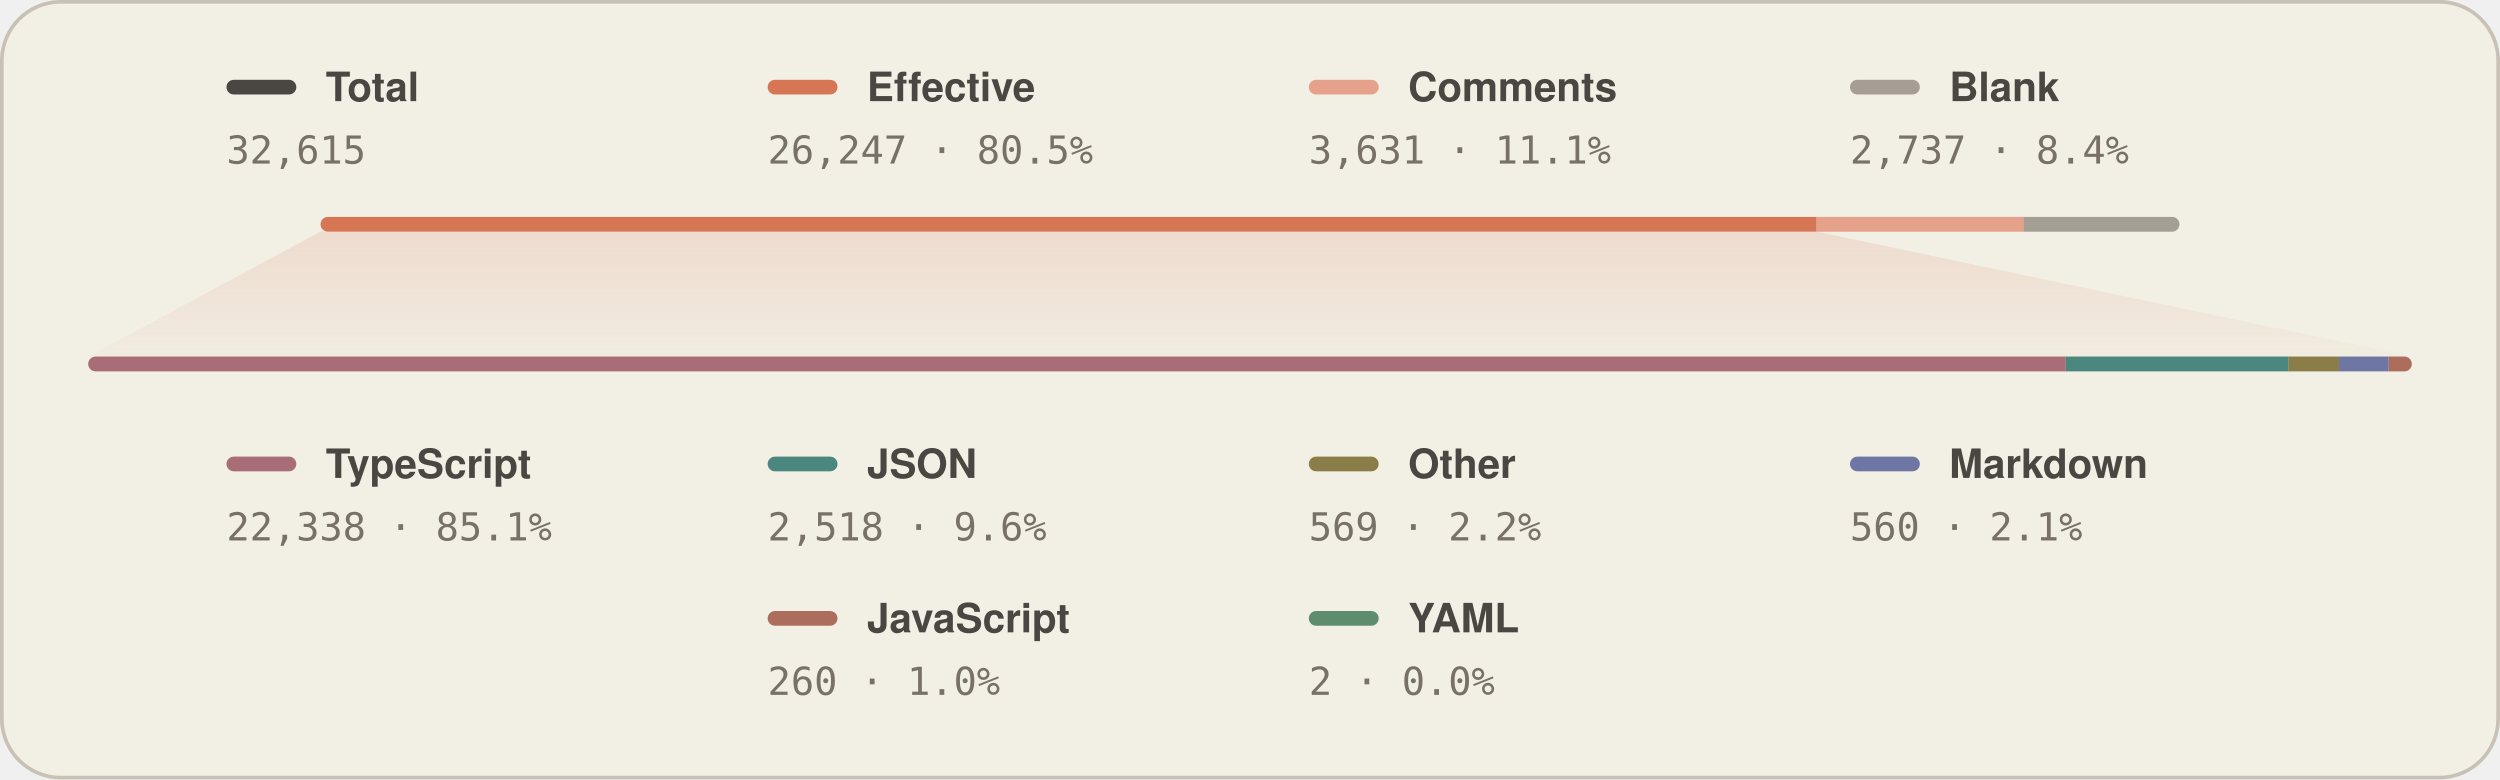
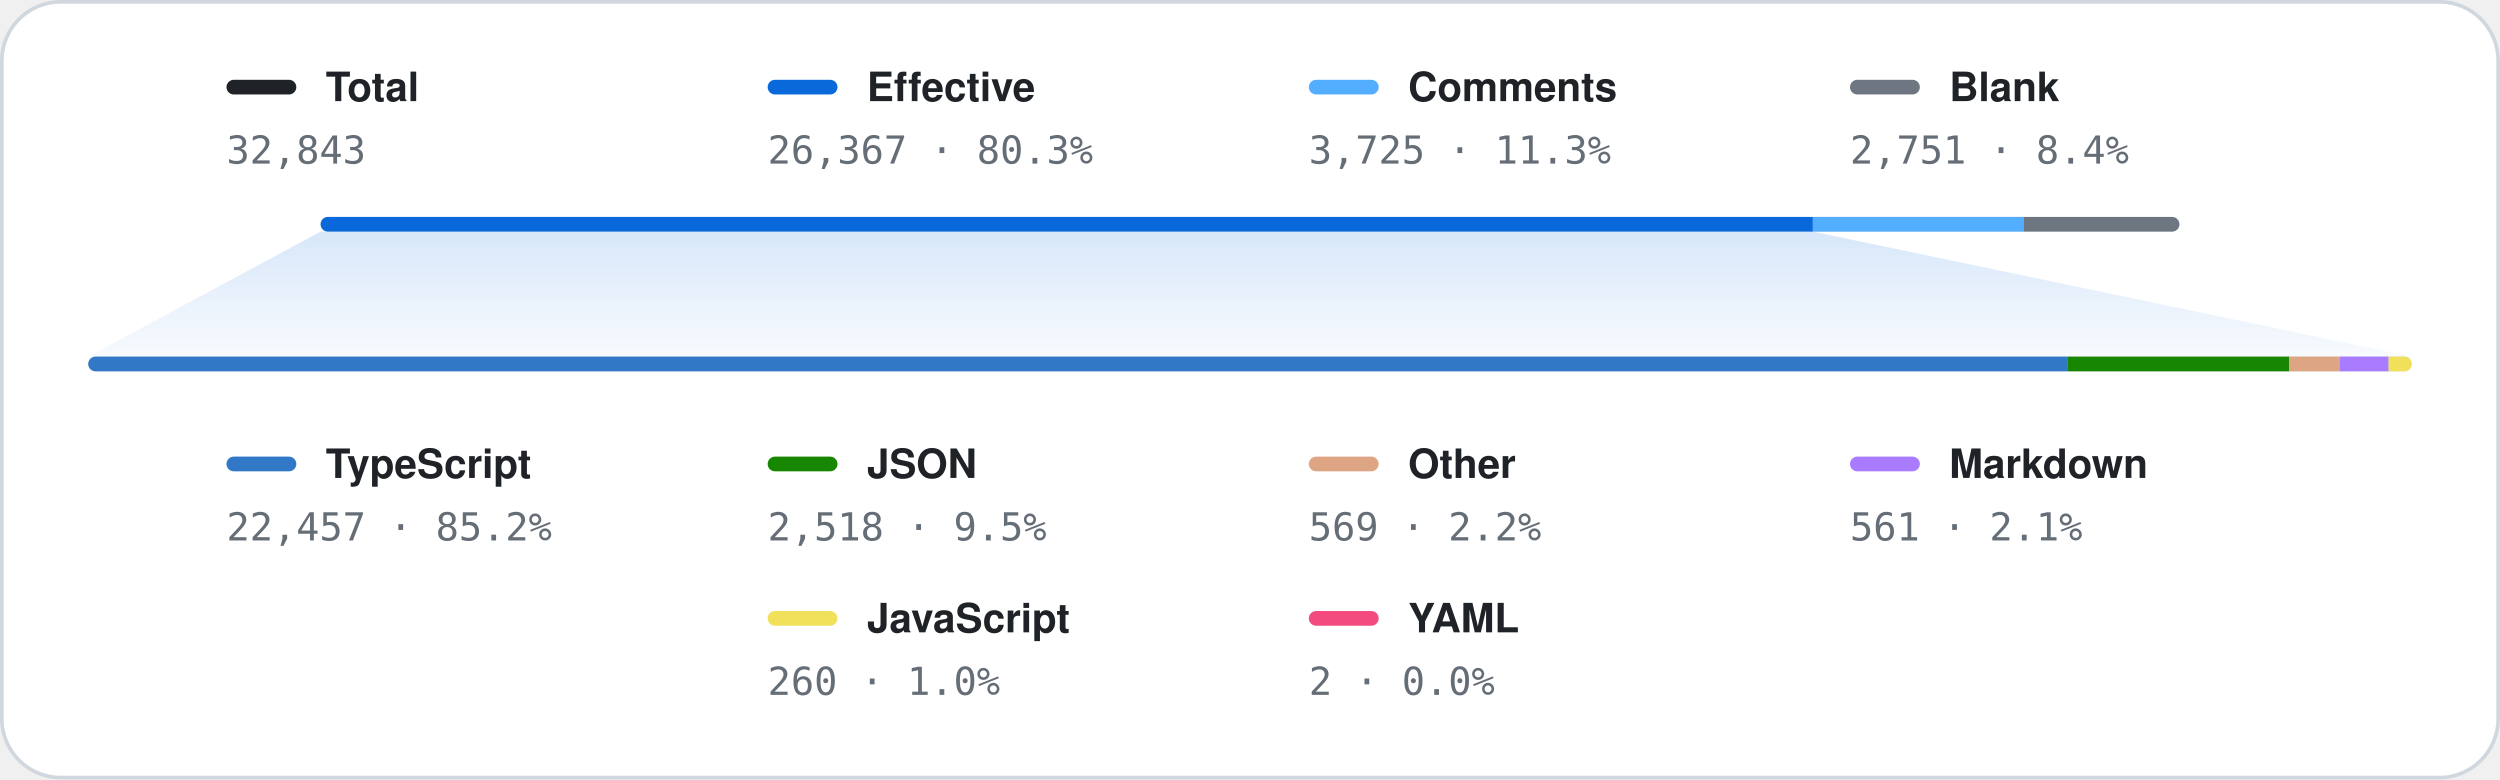
<svg xmlns="http://www.w3.org/2000/svg" width="680" height="212" viewBox="0 0 680 212" role="img" aria-labelledby="cb-title cb-desc">
  <style>
-     text{font-family:-apple-system,BlinkMacSystemFont,"Segoe UI",Helvetica,Arial,sans-serif;fill:#4A4742;text-rendering:geometricPrecision}
+     text{font-family:-apple-system,BlinkMacSystemFont,"Segoe UI",Helvetica,Arial,sans-serif;fill:#1F2328;text-rendering:geometricPrecision}
    .name{font-size:11px;font-weight:700}
-     .data{font-size:10.5px;fill:#777168;font-family:ui-monospace,SFMono-Regular,Menlo,Consolas,monospace}
+     .data{font-size:10.5px;fill:#656D76;font-family:ui-monospace,SFMono-Regular,Menlo,Consolas,monospace}
  </style>
-   <rect x="0.5" y="0.5" width="679" height="211" rx="16" stroke-width="1" fill="#F2EFE5" stroke="#C8C1B5" />
+   <rect x="0.5" y="0.5" width="679" height="211" rx="16" stroke-width="1" fill="#FFFFFF" stroke="#D0D7DE" />
  <g>
    <g transform="translate(61.6 32)">
-       <rect x="0" y="-10.3" width="19" height="4" rx="2" fill="#4A4742" />
+       <rect x="0" y="-10.3" width="19" height="4" rx="2" fill="#1F2328" />
      <text x="27" y="-4.5" class="name">Total</text>
-       <text x="0" y="12.5" class="data">32,615</text>
+       <text x="0" y="12.5" class="data">32,843</text>
    </g>
    <g transform="translate(208.8 32)">
-       <rect x="0" y="-10.3" width="19" height="4" rx="2" fill="#D77655" />
+       <rect x="0" y="-10.3" width="19" height="4" rx="2" fill="#0969DA" />
      <text x="27" y="-4.5" class="name">Effective</text>
-       <text x="0" y="12.5" class="data">26,247 · 80.5%</text>
+       <text x="0" y="12.5" class="data">26,367 · 80.3%</text>
    </g>
    <g transform="translate(356 32)">
-       <rect x="0" y="-10.3" width="19" height="4" rx="2" fill="#E5A18A" />
+       <rect x="0" y="-10.3" width="19" height="4" rx="2" fill="#54AEFF" />
      <text x="27" y="-4.5" class="name">Comments</text>
-       <text x="0" y="12.5" class="data">3,631 · 11.1%</text>
+       <text x="0" y="12.5" class="data">3,725 · 11.3%</text>
    </g>
    <g transform="translate(503.2 32)">
-       <rect x="0" y="-10.3" width="19" height="4" rx="2" fill="#A49E94" />
+       <rect x="0" y="-10.3" width="19" height="4" rx="2" fill="#6E7781" />
      <text x="27" y="-4.5" class="name">Blank</text>
-       <text x="0" y="12.5" class="data">2,737 · 8.4%</text>
+       <text x="0" y="12.5" class="data">2,751 · 8.4%</text>
    </g>
  </g>
-   <rect x="87.2" y="59" width="505.6" height="4" rx="2" fill="#D7D0C3" />
-   <path d="M89.2 59H494.1V63H89.2A2 2 0 0 1 87.2 61A2 2 0 0 1 89.2 59Z" fill="#D77655" />
-   <rect x="494.1" y="59" width="56.3" height="4" fill="#E5A18A" />
-   <path d="M550.4 59H590.8A2 2 0 0 1 592.8 61A2 2 0 0 1 590.8 63H550.4Z" fill="#A49E94" />
+   <rect x="87.2" y="59" width="505.6" height="4" rx="2" fill="#D8DEE4" />
+   <path d="M89.2 59H493.1V63H89.2A2 2 0 0 1 87.2 61A2 2 0 0 1 89.2 59Z" fill="#0969DA" />
+   <rect x="493.1" y="59" width="57.3" height="4" fill="#54AEFF" />
+   <path d="M550.4 59H590.8A2 2 0 0 1 592.8 61A2 2 0 0 1 590.8 63H550.4Z" fill="#6E7781" />
  <defs>
    <linearGradient id="fanFill" x1="0" y1="63" x2="0" y2="97" gradientUnits="userSpaceOnUse">
-       <stop offset="0%" stop-color="#D77655" stop-opacity="0.16" />
-       <stop offset="100%" stop-color="#D77655" stop-opacity="0.03" />
+       <stop offset="0%" stop-color="#0969DA" stop-opacity="0.16" />
+       <stop offset="100%" stop-color="#0969DA" stop-opacity="0.03" />
    </linearGradient>
    <linearGradient id="fanStrokeL" x1="87.2" y1="63" x2="24" y2="97" gradientUnits="userSpaceOnUse">
-       <stop offset="0%" stop-color="#D77655" stop-opacity="0" />
-       <stop offset="100%" stop-color="#D77655" stop-opacity="0" />
+       <stop offset="0%" stop-color="#0969DA" stop-opacity="0" />
+       <stop offset="100%" stop-color="#0969DA" stop-opacity="0" />
    </linearGradient>
-     <linearGradient id="fanStrokeR" x1="494.1" y1="63" x2="656" y2="97" gradientUnits="userSpaceOnUse">
-       <stop offset="0%" stop-color="#D77655" stop-opacity="0" />
-       <stop offset="100%" stop-color="#D77655" stop-opacity="0" />
+     <linearGradient id="fanStrokeR" x1="493.1" y1="63" x2="656" y2="97" gradientUnits="userSpaceOnUse">
+       <stop offset="0%" stop-color="#0969DA" stop-opacity="0" />
+       <stop offset="100%" stop-color="#0969DA" stop-opacity="0" />
    </linearGradient>
  </defs>
-   <path d="M87.2 63L494.1 63L656 97L24 97Z" fill="url(#fanFill)" />
+   <path d="M87.2 63L493.1 63L656 97L24 97Z" fill="url(#fanFill)" />
  <path d="M87.2 63L24 97" fill="none" stroke="url(#fanStrokeL)" stroke-width="1" stroke-linecap="round" />
-   <path d="M494.1 63L656 97" fill="none" stroke="url(#fanStrokeR)" stroke-width="1" stroke-linecap="round" />
-   <rect x="24" y="97" width="632" height="4" rx="2" fill="#D7D0C3" />
+   <path d="M493.1 63L656 97" fill="none" stroke="url(#fanStrokeR)" stroke-width="1" stroke-linecap="round" />
+   <rect x="24" y="97" width="632" height="4" rx="2" fill="#D8DEE4" />
  <defs>
    <clipPath id="agcLangBarClip">
      <rect x="24" y="97" width="632" height="4" rx="2" />
    </clipPath>
  </defs>
  <g clip-path="url(#agcLangBarClip)">
-     <rect x="24" y="97" width="537.9" height="4" fill="#A86D76" />
-     <rect x="561.9" y="97" width="60.6" height="4" fill="#4A877F" />
-     <rect x="622.5" y="97" width="13.7" height="4" fill="#8B7D47" />
-     <rect x="636.2" y="97" width="13.5" height="4" fill="#6E77A4" />
-     <rect x="649.7" y="97" width="6.3" height="4" fill="#AD6D5D" />
-     <rect x="656" y="97" width="0" height="4" fill="#5E8D6E" />
+     <rect x="24" y="97" width="538.3" height="4" fill="#3178C6" />
+     <rect x="562.3" y="97" width="60.4" height="4" fill="#178600" />
+     <rect x="622.6" y="97" width="13.6" height="4" fill="#DEA584" />
+     <rect x="636.3" y="97" width="13.4" height="4" fill="#A97BFF" />
+     <rect x="649.7" y="97" width="6.2" height="4" fill="#F1E05A" />
+     <rect x="656" y="97" width="0" height="4" fill="#F34B7D" />
  </g>
  <g>
    <g>
-       <rect x="61.6" y="124.2" width="19" height="4" rx="2" fill="#A86D76" />
+       <rect x="61.6" y="124.2" width="19" height="4" rx="2" fill="#3178C6" />
      <text x="88.6" y="130" class="name">TypeScript</text>
-       <text x="61.6" y="147" class="data">22,338 · 85.1%</text>
+       <text x="61.6" y="147" class="data">22,457 · 85.2%</text>
    </g>
    <g>
-       <rect x="208.8" y="124.2" width="19" height="4" rx="2" fill="#4A877F" />
+       <rect x="208.8" y="124.2" width="19" height="4" rx="2" fill="#178600" />
      <text x="235.8" y="130" class="name">JSON</text>
-       <text x="208.8" y="147" class="data">2,518 · 9.6%</text>
+       <text x="208.8" y="147" class="data">2,518 · 9.5%</text>
    </g>
    <g>
-       <rect x="356" y="124.2" width="19" height="4" rx="2" fill="#8B7D47" />
+       <rect x="356" y="124.2" width="19" height="4" rx="2" fill="#DEA584" />
      <text x="383" y="130" class="name">Other</text>
      <text x="356" y="147" class="data">569 · 2.2%</text>
    </g>
    <g>
-       <rect x="503.2" y="124.2" width="19" height="4" rx="2" fill="#6E77A4" />
+       <rect x="503.2" y="124.2" width="19" height="4" rx="2" fill="#A97BFF" />
      <text x="530.2" y="130" class="name">Markdown</text>
-       <text x="503.2" y="147" class="data">560 · 2.1%</text>
+       <text x="503.2" y="147" class="data">561 · 2.1%</text>
    </g>
    <g>
-       <rect x="208.8" y="166.2" width="19" height="4" rx="2" fill="#AD6D5D" />
+       <rect x="208.8" y="166.2" width="19" height="4" rx="2" fill="#F1E05A" />
      <text x="235.8" y="172" class="name">JavaScript</text>
      <text x="208.8" y="189" class="data">260 · 1.0%</text>
    </g>
    <g>
-       <rect x="356" y="166.2" width="19" height="4" rx="2" fill="#5E8D6E" />
+       <rect x="356" y="166.2" width="19" height="4" rx="2" fill="#F34B7D" />
      <text x="383" y="172" class="name">YAML</text>
      <text x="356" y="189" class="data">2 · 0.0%</text>
    </g>
  </g>
</svg>
